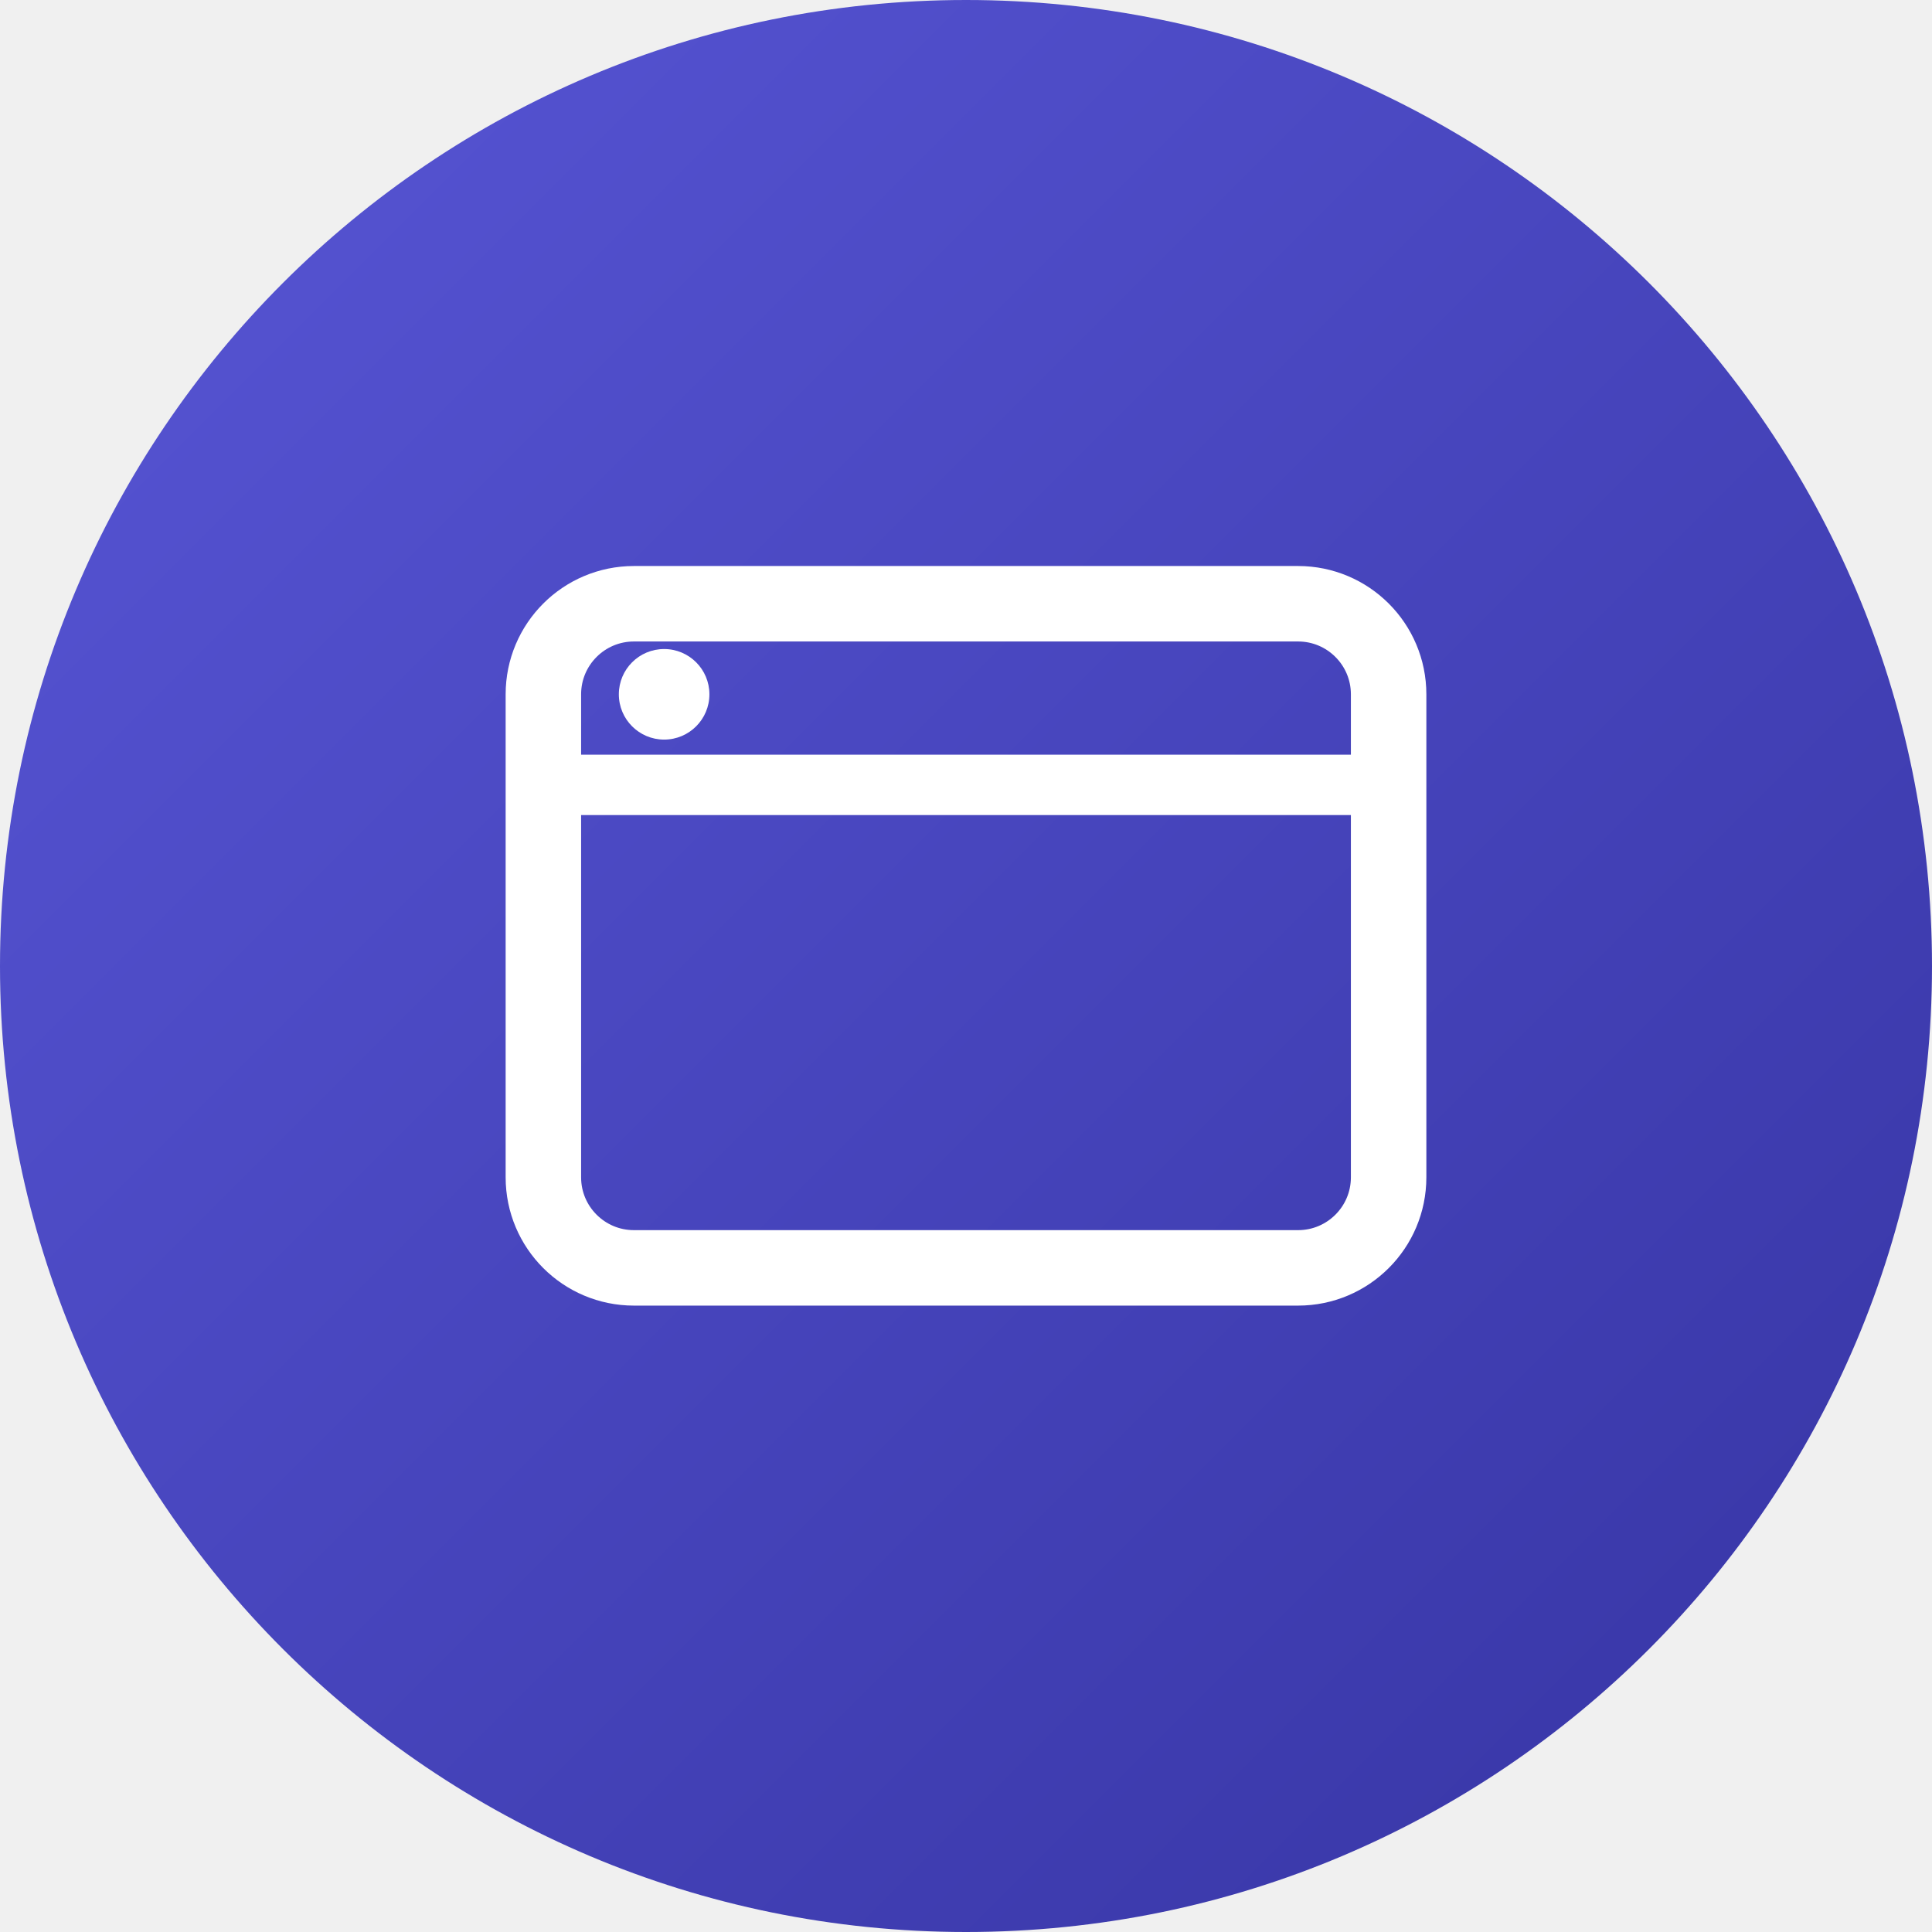
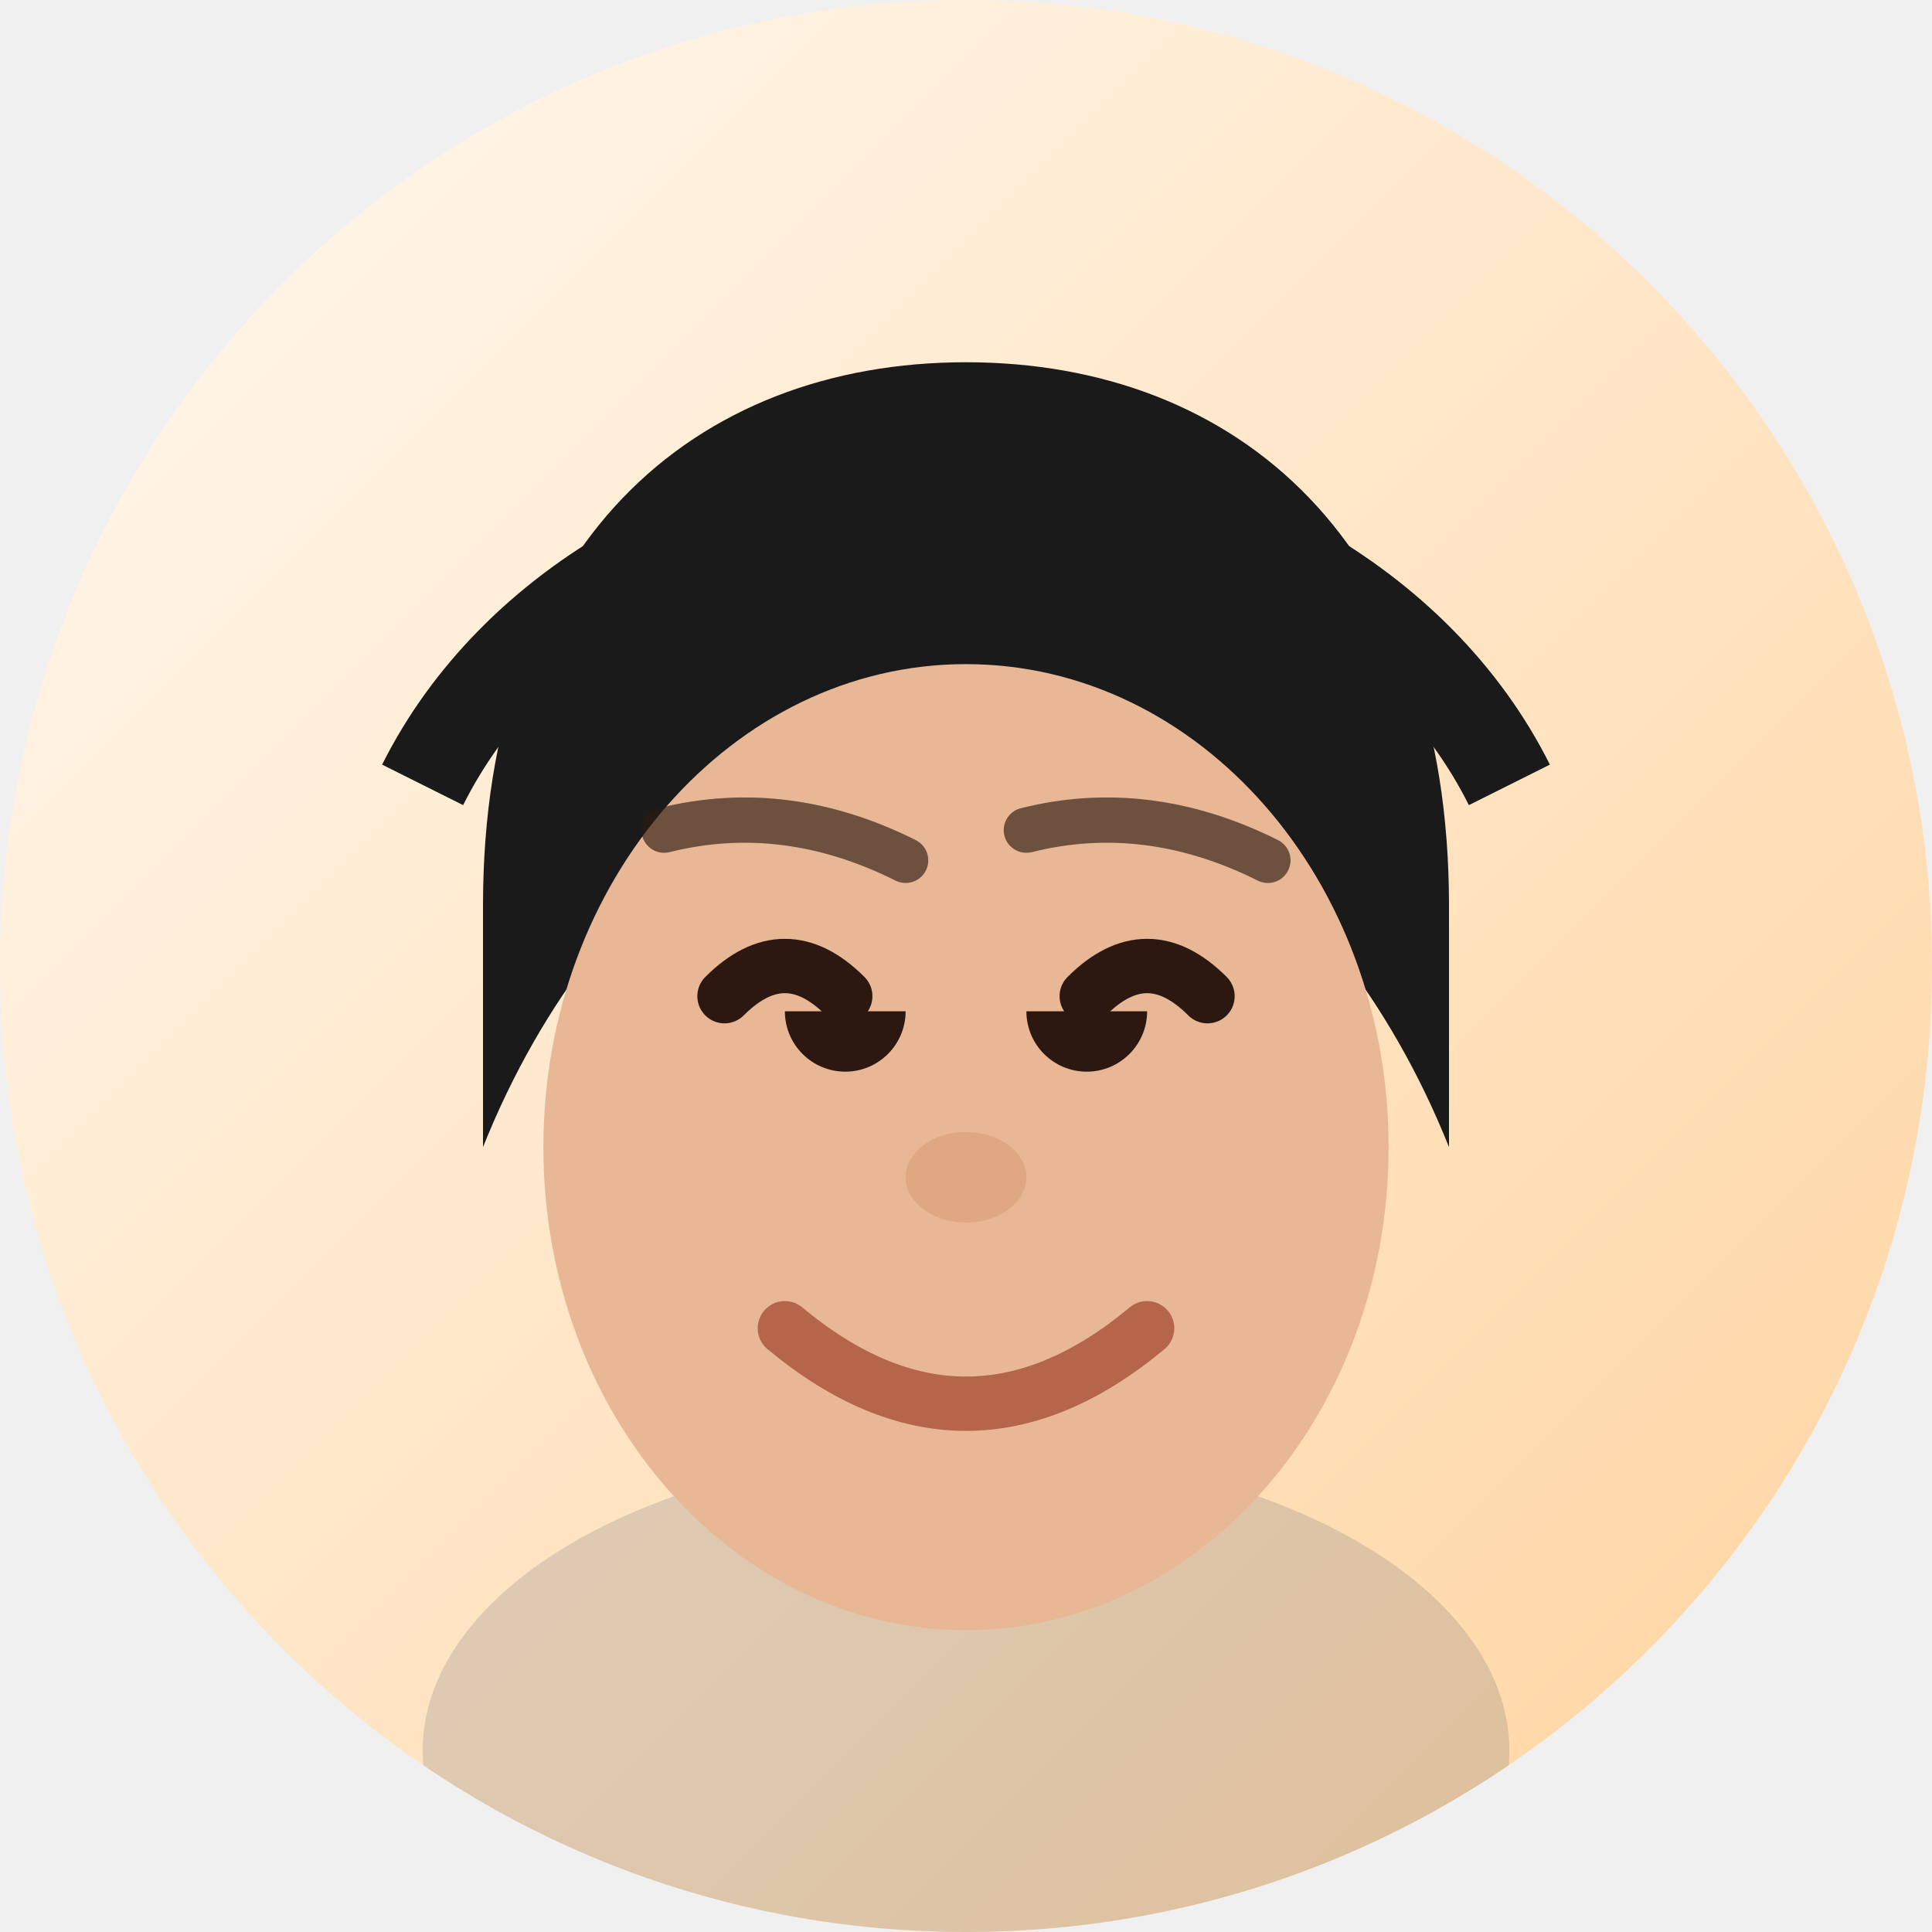
- <svg xmlns="http://www.w3.org/2000/svg" viewBox="0 0 64 64" role="img" aria-label="Web Development">
+ <svg xmlns="http://www.w3.org/2000/svg" viewBox="0 0 64 64" role="img" aria-label="Friendly — warm smile">
  <defs>
-     <linearGradient id="bg" x1="0" y1="0" x2="64" y2="64" gradientUnits="userSpaceOnUse">
-       <stop offset="0%" stop-color="#5856d6" />
-       <stop offset="100%" stop-color="#3634a3" />
+     <linearGradient id="bg-pax02" x1="8" y1="8" x2="56" y2="56" gradientUnits="userSpaceOnUse">
+       <stop offset="0%" stop-color="#FFF4E6" />
+       <stop offset="100%" stop-color="#FFD8A8" />
    </linearGradient>
+     <clipPath id="clip-pax02">
+       <circle cx="32" cy="32" r="32" />
+     </clipPath>
  </defs>
-   <circle cx="32" cy="32" r="32" fill="url(#bg)" />
-   <rect x="18" y="20" width="28" height="22" rx="3" fill="none" stroke="#fff" stroke-width="2.5" />
-   <path d="M18 26h28" stroke="#fff" stroke-width="2" />
-   <circle cx="22" cy="23" r="1.5" fill="#fff" />
+   <circle cx="32" cy="32" r="32" fill="url(#bg-pax02)" />
+   <g clip-path="url(#clip-pax02)">
+     <ellipse cx="32" cy="58" rx="18" ry="10" fill="#4A5568" opacity=".18" />
+     <path d="M16 30c0-12 7-18 16-18s16 6 16 18v8c-4-10-12-14-16-14s-12 4-16 14v-8z" fill="#1A1A1A" />
+     <path d="M14 26c3-6 10-10 18-10s15 4 18 10" fill="none" stroke="#1A1A1A" stroke-width="3" />
+     <ellipse cx="32" cy="38" rx="14" ry="16" fill="#E8B796" />
+     <ellipse cx="32" cy="40" rx="11" ry="13" fill="#E8B796" />
+     <path d="M22 27.5q4-1 8 1M34 27.5q4-1 8 1" fill="none" stroke="#2C1810" stroke-width="1.5" stroke-linecap="round" opacity=".65" />
+     <path d="M24 33q2-2 4 0M36 33q2-2 4 0" fill="none" stroke="#2C1810" stroke-width="1.8" stroke-linecap="round" />
+     <path d="M26 33.5a2 2 0 004 0M34 33.5a2 2 0 004 0" fill="#2C1810" />
+     <ellipse cx="32" cy="39" rx="2" ry="1.5" fill="#D4956A" opacity=".45" />
+     <path d="M26 44q6 5 12 0" fill="none" stroke="#B5654A" stroke-width="1.8" stroke-linecap="round" />
+   </g>
</svg>
